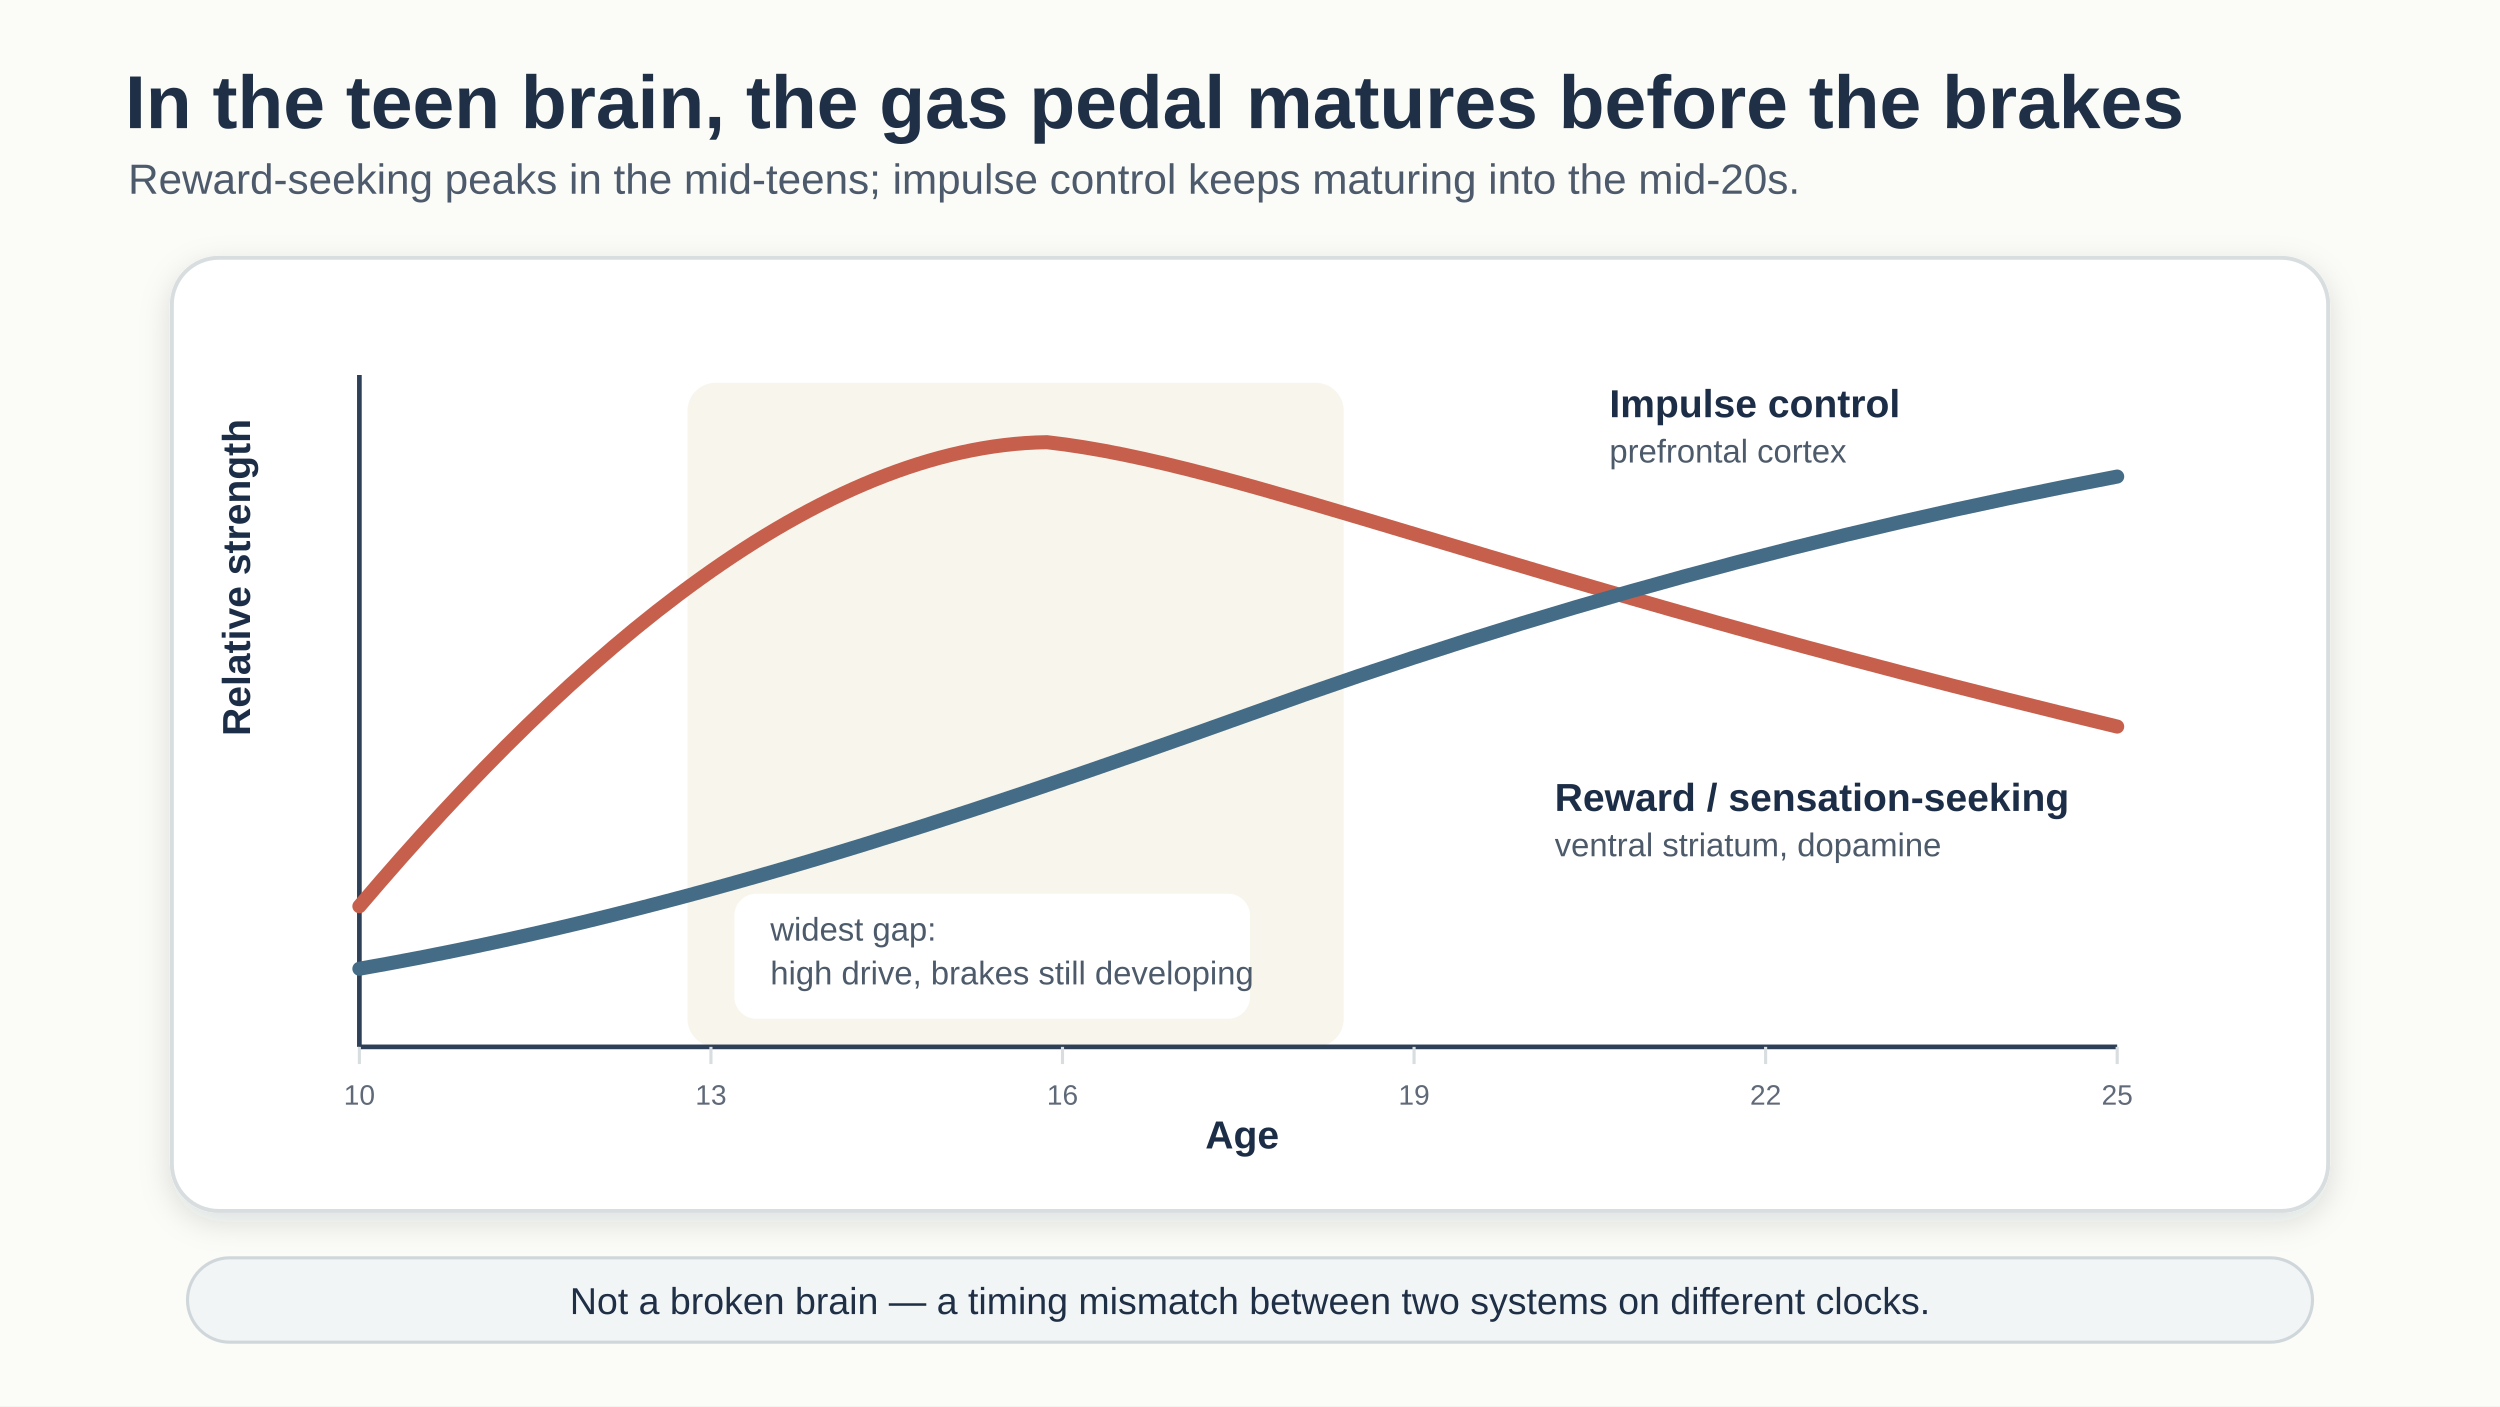
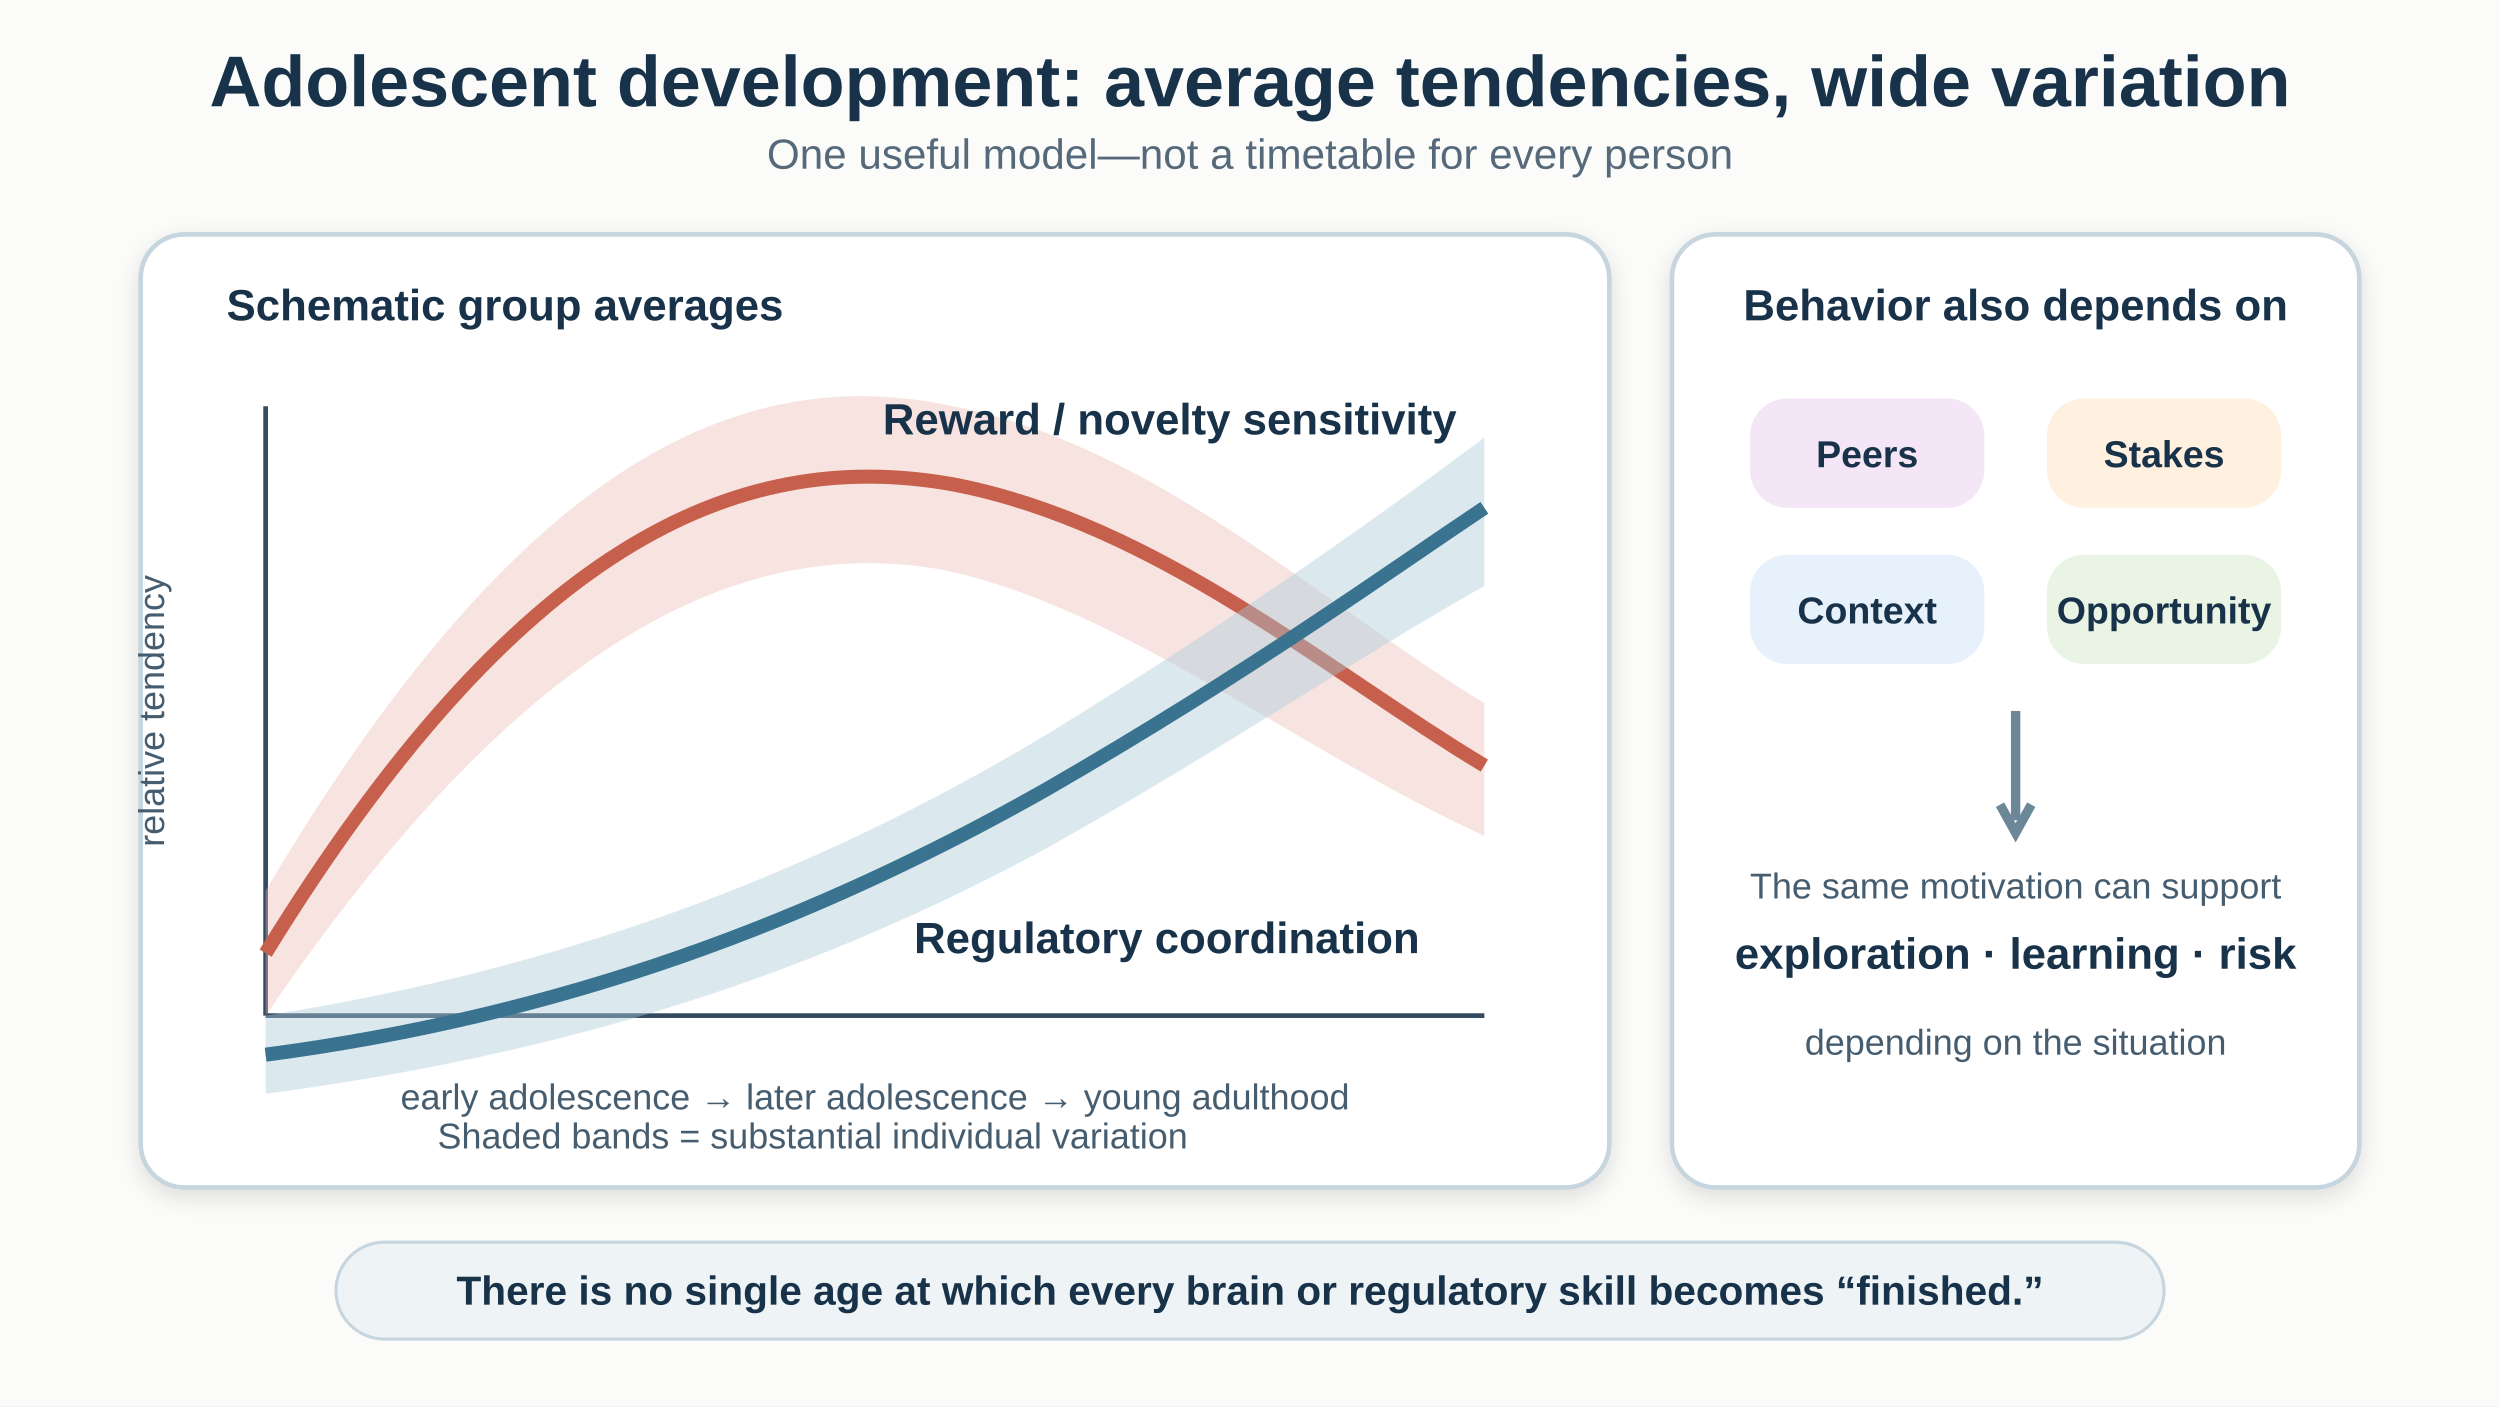
- <svg xmlns="http://www.w3.org/2000/svg" viewBox="0 0 1600 900" width="1600" height="900" role="img" aria-labelledby="title desc">
+ <svg xmlns="http://www.w3.org/2000/svg" viewBox="0 0 1600 900" role="img" aria-labelledby="title desc">
  <defs>
-     <style>
-       .bg { fill: #fbfbf8; }
-       .title { font-family: Arial, Helvetica, sans-serif; font-size: 48px; font-weight: 700; fill: #1f2f46; }
-       .subtitle { font-family: Arial, Helvetica, sans-serif; font-size: 27px; fill: #4d5a6b; }
-       .panel-title { font-family: Arial, Helvetica, sans-serif; font-size: 31px; font-weight: 700; fill: #1f2f46; }
-       .label { font-family: Arial, Helvetica, sans-serif; font-size: 25px; font-weight: 700; fill: #1f2f46; }
-       .body { font-family: Arial, Helvetica, sans-serif; font-size: 24px; fill: #1f2f46; }
-       .small { font-family: Arial, Helvetica, sans-serif; font-size: 21px; fill: #4d5a6b; }
-       .tiny { font-family: Arial, Helvetica, sans-serif; font-size: 18px; fill: #5e6978; }
-       .axis { stroke: #2f4058; stroke-width: 3; fill: none; }
-       .grid { stroke: #d8dddf; stroke-width: 2; fill: none; }
-       .dash { stroke-dasharray: 10 10; }
-       .card { fill: #ffffff; stroke: #d8dddf; stroke-width: 2.5; }
-       .shadow { filter: drop-shadow(0 6px 10px rgba(35, 45, 60, 0.13)); }
-       .takeaway { font-family: Arial, Helvetica, sans-serif; font-size: 24px; fill: #1f2f46; }
-       .white-title { font-family: Arial, Helvetica, sans-serif; font-size: 28px; font-weight: 700; fill: #ffffff; }
-       .white-small { font-family: Arial, Helvetica, sans-serif; font-size: 21px; fill: #ffffff; }
-     </style>
-     <marker id="arrowhead-soft" markerWidth="14" markerHeight="14" refX="12" refY="7" orient="auto">
-       <path d="M0,0 L14,7 L0,14 Z" fill="#7a8da0" />
-     </marker>
+     <style>text{font-family:Arial,Helvetica,sans-serif;fill:#18324a}.title{font-size:46px;font-weight:700}.sub{font-size:27px;fill:#56697a}.head{font-size:28px;font-weight:700}.body{font-size:23px;fill:#465d70}.axis{stroke:#334b60;stroke-width:3}.card{fill:#fff;stroke:#c7d5de;stroke-width:3}.reward{stroke:#c65f4b;fill:none;stroke-width:9}.control{stroke:#39738f;fill:none;stroke-width:9}.band-r{fill:#e9b8ad;opacity:.38}.band-c{fill:#a9cbd9;opacity:.42}.pill{font-size:24px;font-weight:700}.note{font-size:26px;font-weight:700}</style>
+     <filter id="s">
+       <feDropShadow dx="0" dy="5" stdDeviation="7" flood-opacity=".12" />
+     </filter>
  </defs>
-   <rect class="bg" x="0" y="0" width="1600" height="900" />
-   <text class="title" x="80" y="82">In the teen brain, the gas pedal matures before the brakes</text>
-   <text class="subtitle" x="82" y="124">Reward-seeking peaks in the mid-teens; impulse control keeps maturing into the mid-20s.</text>
-   <g class="shadow" transform="translate(110,165)">
-     <rect class="card" x="0" y="0" width="1380" height="610" rx="30" />
-     <rect x="330" y="80" width="420" height="425" rx="18" fill="#f5efe2" opacity="0.65" />
-     <rect x="360" y="407" width="330" height="80" rx="14" fill="#ffffff" />
-     <text class="small" x="383" y="437">widest gap:</text>
-     <text class="small" x="383" y="465">high drive, brakes still developing</text>
-     <path class="axis" d="M120 505 L1245 505 M120 505 L120 75" />
-     <text class="label" x="685" y="570" text-anchor="middle">Age</text>
-     <text class="label" x="-306" y="50" transform="rotate(-90)">Relative strength</text>
-     <g class="tiny" text-anchor="middle">
-       <text x="120" y="542">10</text>
-       <text x="345" y="542">13</text>
-       <text x="570" y="542">16</text>
-       <text x="795" y="542">19</text>
-       <text x="1020" y="542">22</text>
-       <text x="1245" y="542">25</text>
-       <line class="grid" x1="120" y1="505" x2="120" y2="516" />
-       <line class="grid" x1="345" y1="505" x2="345" y2="516" />
-       <line class="grid" x1="570" y1="505" x2="570" y2="516" />
-       <line class="grid" x1="795" y1="505" x2="795" y2="516" />
-       <line class="grid" x1="1020" y1="505" x2="1020" y2="516" />
-       <line class="grid" x1="1245" y1="505" x2="1245" y2="516" />
-     </g>
-     <path d="M120 415 C260 250, 415 120, 560 118 C685 132, 850 205, 1245 300" fill="none" stroke="#c65f4b" stroke-width="9" stroke-linecap="round" />
-     <path d="M120 455 C320 420, 500 360, 690 292 C875 225, 1060 175, 1245 140" fill="none" stroke="#456c86" stroke-width="9" stroke-linecap="round" />
-     <text class="label" x="920" y="102" fill="#456c86">Impulse control</text>
-     <text class="small" x="920" y="131">prefrontal cortex</text>
-     <text class="label" x="885" y="354" fill="#c65f4b">Reward / sensation-seeking</text>
-     <text class="small" x="885" y="383">ventral striatum, dopamine</text>
+   <rect width="1600" height="900" fill="#fbfcfa" />
+   <text class="title" x="800" y="68" text-anchor="middle">Adolescent development: average tendencies, wide variation</text>
+   <text class="sub" x="800" y="108" text-anchor="middle">One useful model—not a timetable for every person</text>
+   <g filter="url(#s)">
+     <rect class="card" x="90" y="150" width="940" height="610" rx="28" />
+     <rect class="card" x="1070" y="150" width="440" height="610" rx="28" />
  </g>
-   <g transform="translate(120,805)">
-     <rect x="0" y="0" width="1360" height="54" rx="27" fill="#f2f5f6" stroke="#cfd7db" stroke-width="2" />
-     <text class="takeaway" x="680" y="36" text-anchor="middle">Not a broken brain — a timing mismatch between two systems on different clocks.</text>
+   <text class="head" x="145" y="205">Schematic group averages</text>
+   <path class="axis" d="M170 650H950M170 650V260" />
+   <text class="body" x="560" y="710" text-anchor="middle">early adolescence → later adolescence → young adulthood</text>
+   <text class="body" x="105" y="455" transform="rotate(-90 105 455)" text-anchor="middle">relative tendency</text>
+   <path class="band-r" d="M170 570C330 300 470 230 610 260C740 285 850 390 950 450L950 535C830 480 720 390 605 365C470 340 330 415 170 650Z" />
+   <path class="reward" d="M170 610C330 350 470 285 610 310C740 335 850 430 950 490" />
+   <path class="band-c" d="M170 650C360 620 520 560 670 470C800 390 890 325 950 280L950 375C870 420 790 475 675 540C520 625 360 675 170 700Z" />
+   <path class="control" d="M170 675C360 650 520 590 670 505C800 430 890 365 950 325" />
+   <text class="head" x="565" y="278" fill="#c65f4b">Reward / novelty sensitivity</text>
+   <text class="head" x="585" y="610" fill="#39738f">Regulatory coordination</text>
+   <text class="body" x="280" y="735">Shaded bands = substantial individual variation</text>
+   <text class="head" x="1290" y="205" text-anchor="middle">Behavior also depends on</text>
+   <g>
+     <rect x="1120" y="255" width="150" height="70" rx="24" fill="#f5e6f7" />
+     <text class="pill" x="1195" y="299" text-anchor="middle">Peers</text>
+     <rect x="1310" y="255" width="150" height="70" rx="24" fill="#fff0df" />
+     <text class="pill" x="1385" y="299" text-anchor="middle">Stakes</text>
+     <rect x="1120" y="355" width="150" height="70" rx="24" fill="#e7f1fb" />
+     <text class="pill" x="1195" y="399" text-anchor="middle">Context</text>
+     <rect x="1310" y="355" width="150" height="70" rx="24" fill="#e9f4e4" />
+     <text class="pill" x="1385" y="399" text-anchor="middle">Opportunity</text>
  </g>
+   <path d="M1290 455v70" stroke="#6c8798" stroke-width="6" />
+   <path d="M1280 515l10 18 10-18" fill="none" stroke="#6c8798" stroke-width="6" />
+   <text class="body" x="1290" y="575" text-anchor="middle">The same motivation can support</text>
+   <text class="head" x="1290" y="620" text-anchor="middle">exploration · learning · risk</text>
+   <text class="body" x="1290" y="675" text-anchor="middle">depending on the situation</text>
+   <rect x="215" y="795" width="1170" height="62" rx="31" fill="#eef4f6" stroke="#c7d5de" stroke-width="2" />
+   <text class="note" x="800" y="835" text-anchor="middle">There is no single age at which every brain or regulatory skill becomes “finished.”</text>
</svg>
